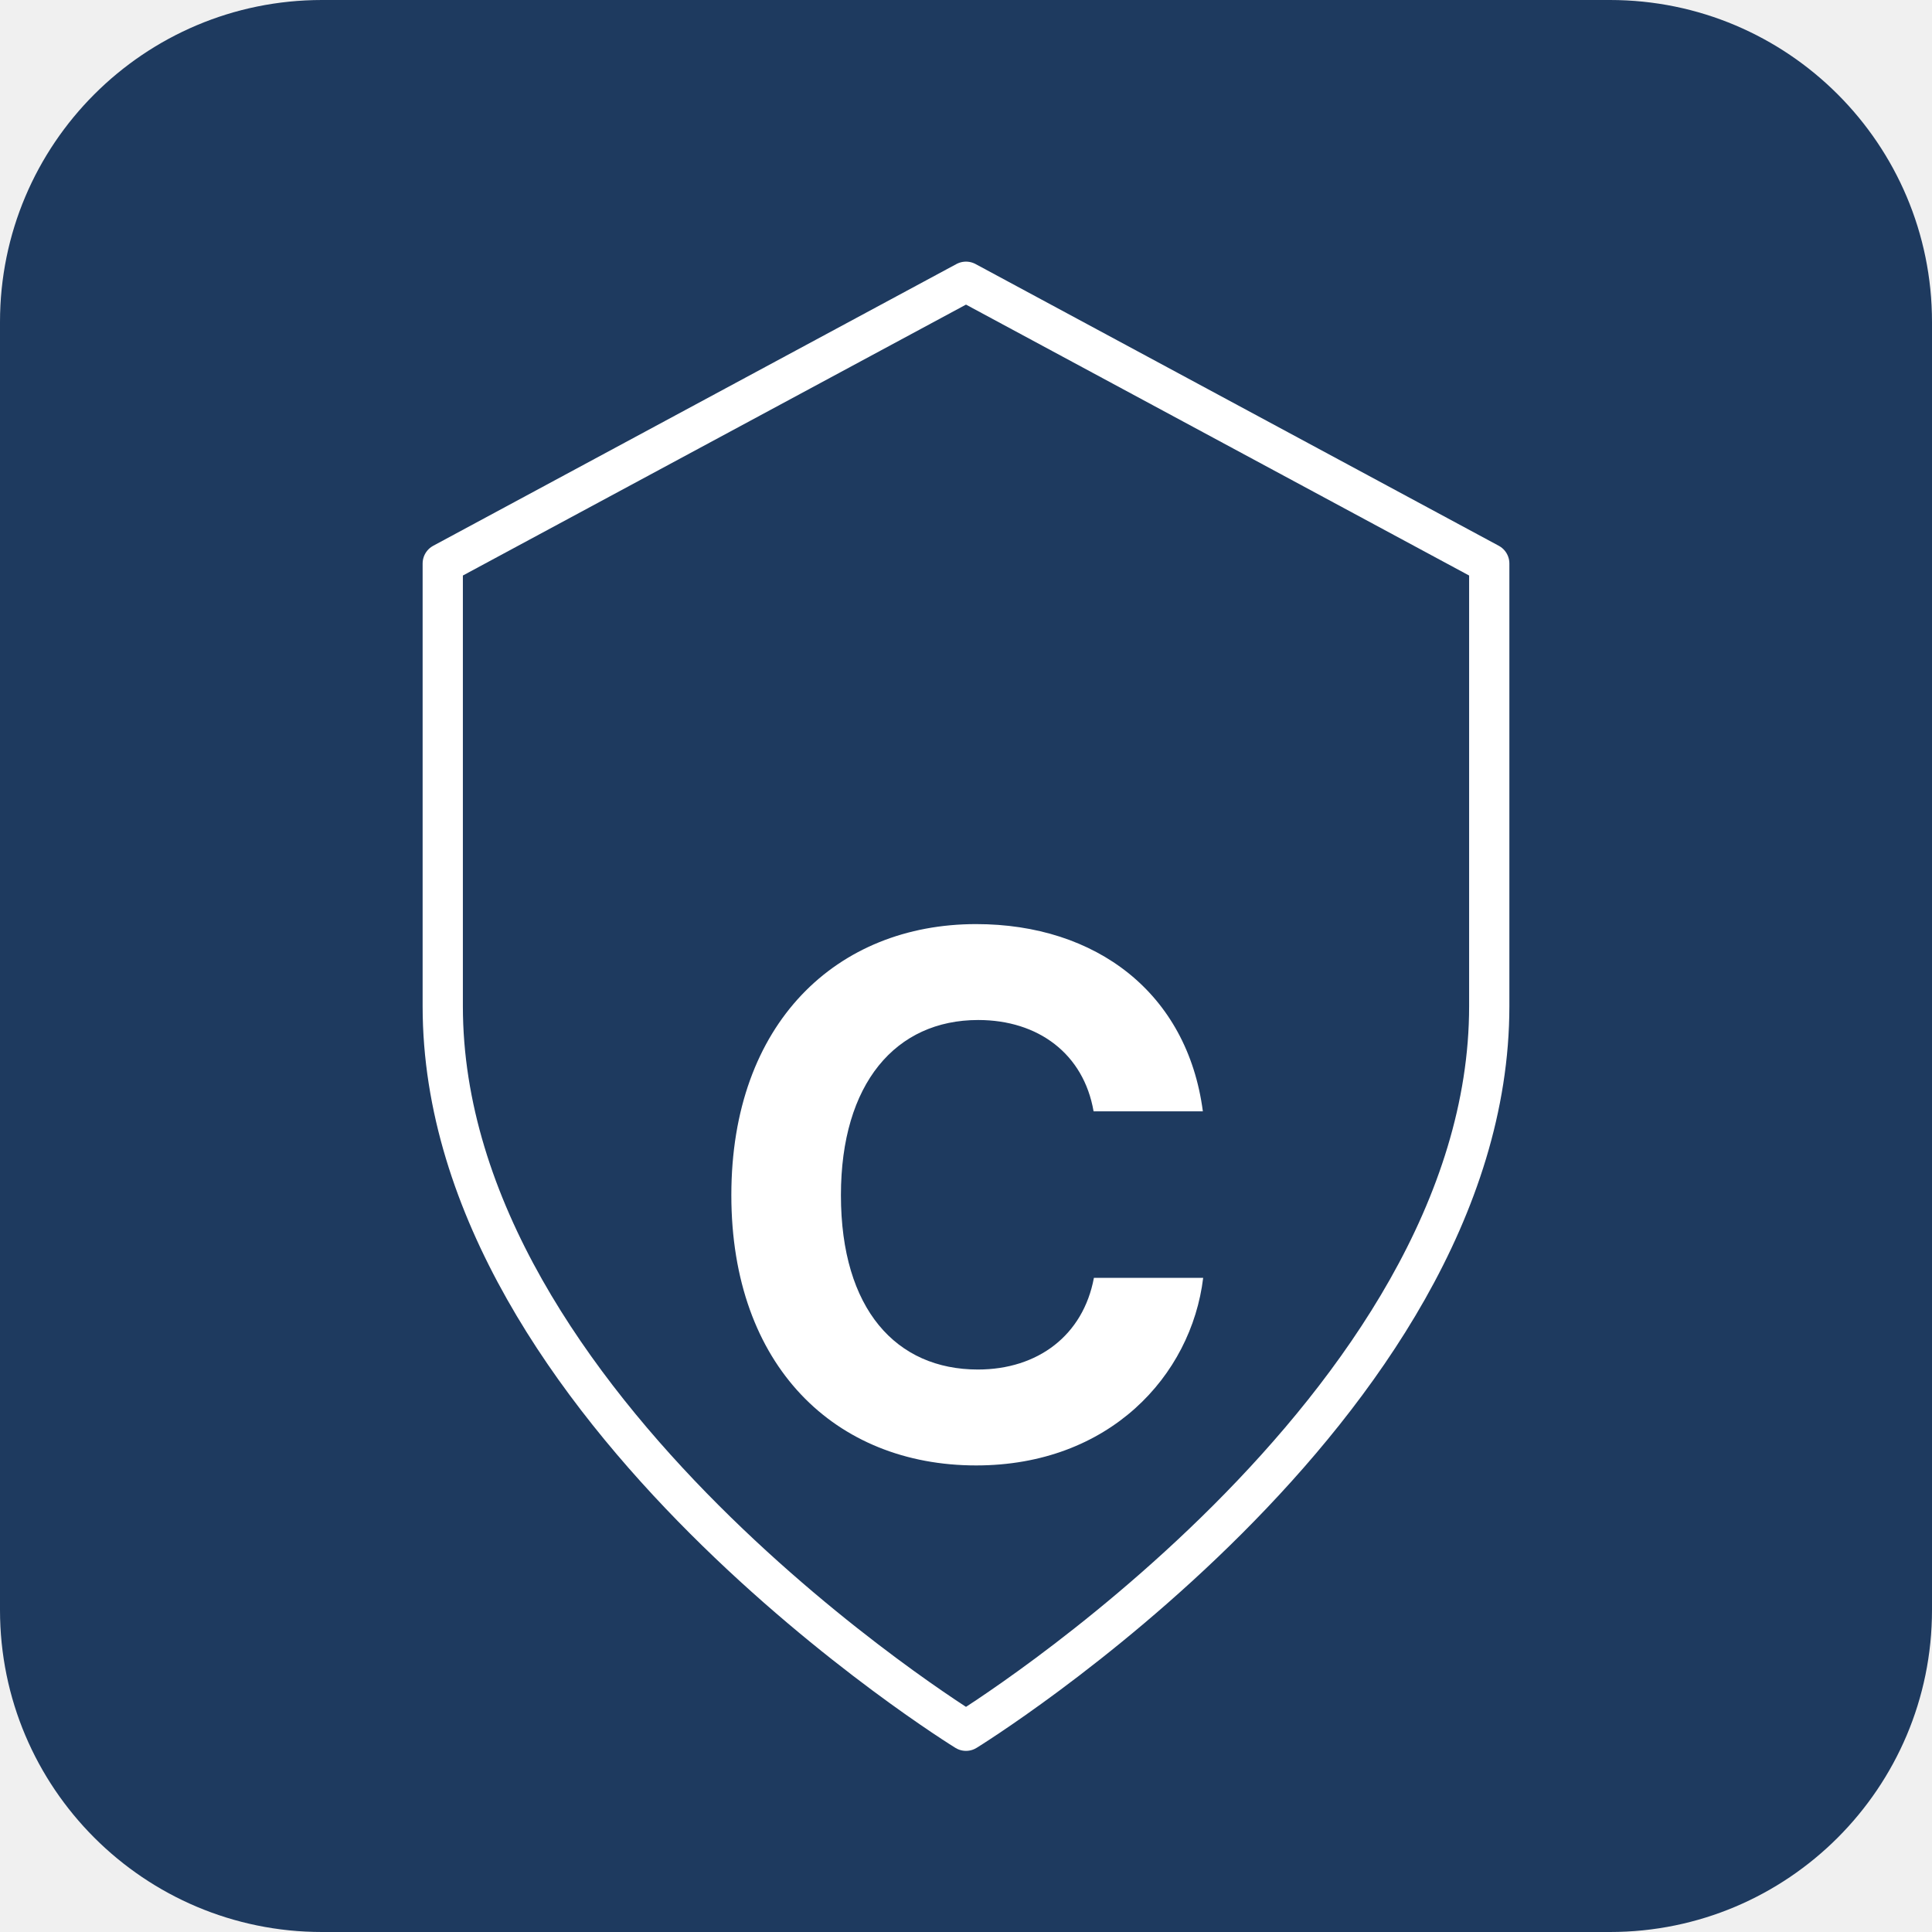
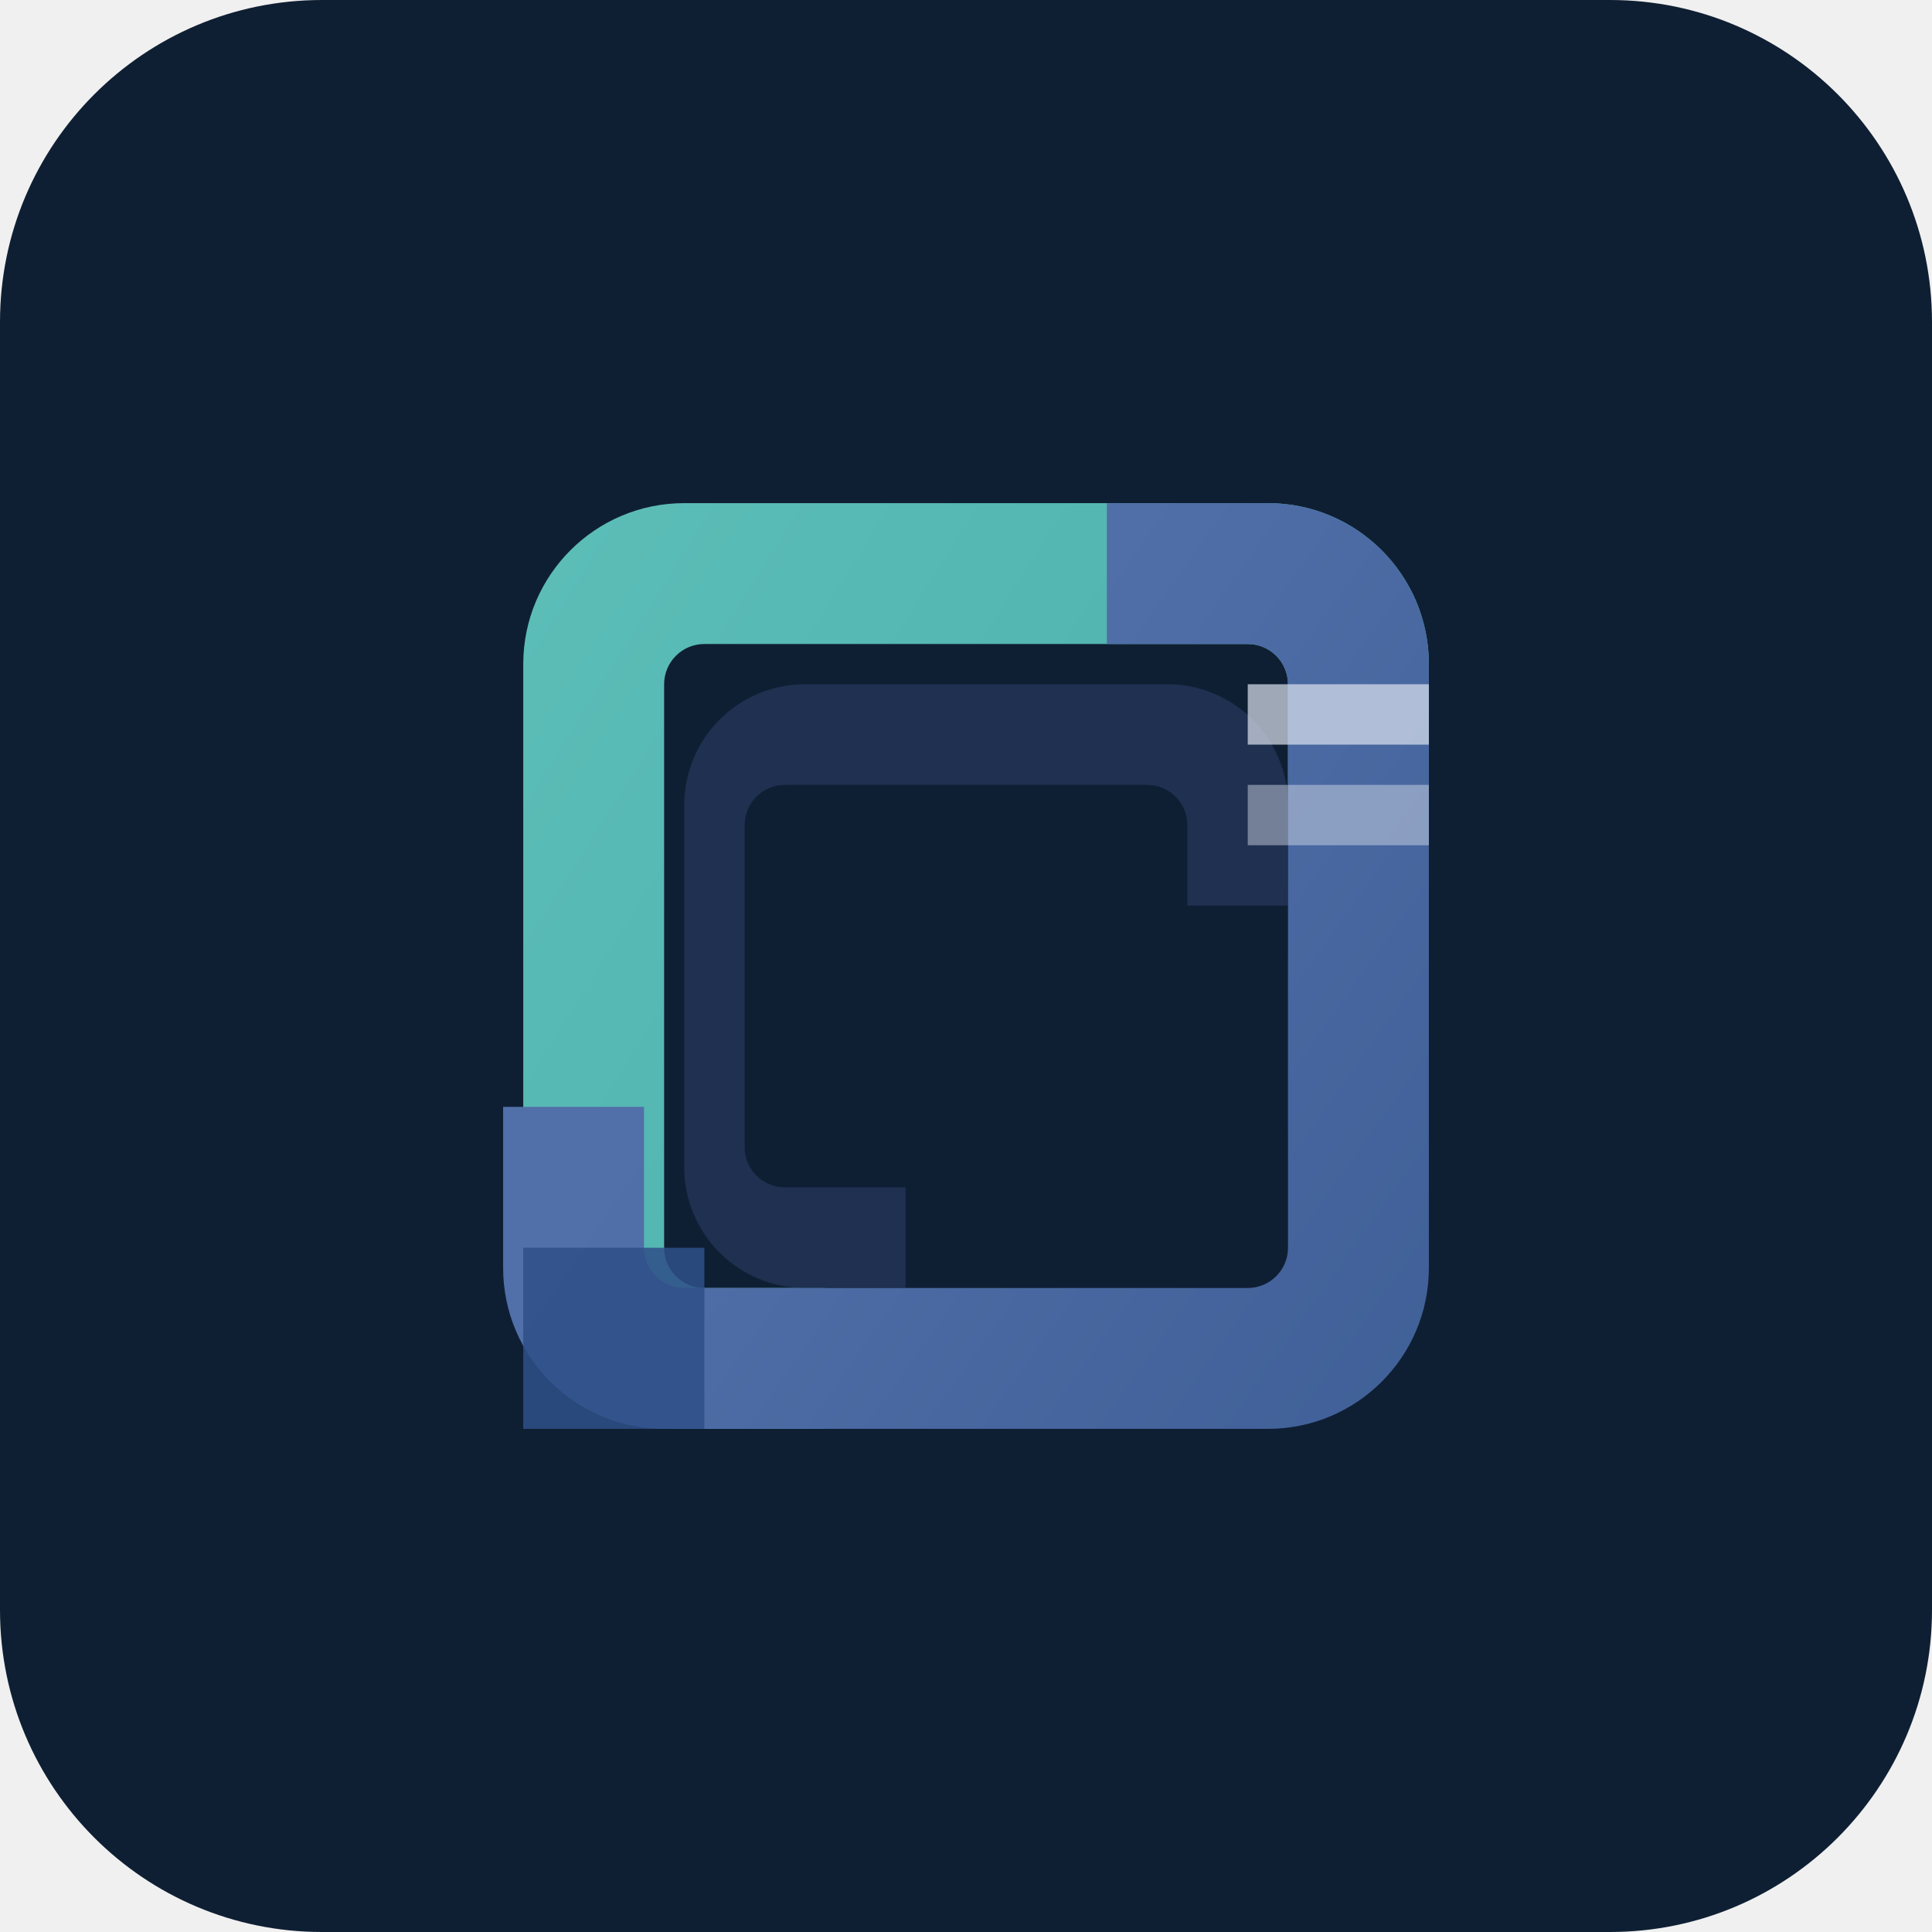
<svg xmlns="http://www.w3.org/2000/svg" viewBox="0 0 192 192">
-   <rect width="192" height="192" rx="32" fill="#1e3a5f" />
-   <path d="M 96 28 L 148 56 L 148 100 C 148 140 96 172 96 172 C 96 172 44 140 44 100 L 44 56 Z" fill="none" stroke="white" stroke-width="4" stroke-linejoin="round" />
-   <text x="96" y="118" font-family="system-ui, -apple-system, sans-serif" font-size="72" font-weight="700" fill="white" text-anchor="middle" dominant-baseline="middle">C</text>
+   <defs>
+     <linearGradient id="gTeal" x1="24" y1="21" x2="162" y2="108" gradientUnits="userSpaceOnUse">
+       <stop offset="0" stop-color="#5CBDB7" />
+       <stop offset="1" stop-color="#3FA7A3" />
+     </linearGradient>
+     <linearGradient id="gSlate" x1="33" y1="78" x2="168" y2="174" gradientUnits="userSpaceOnUse">
+       <stop offset="0" stop-color="#516FA8" />
+       <stop offset="1" stop-color="#2E4F87" />
+     </linearGradient>
+   </defs>
+   <rect width="192" height="192" rx="32" fill="#0f1f33" />
+   <g transform="translate(32,32)">
+     <path d="M36 18H94C102.837 18 110 25.163 110 34V46H96V36C96 33.791 94.209 32 92 32H38C35.791 32 34 33.791 34 36V92C34 94.209 35.791 96 38 96H50V110H36C27.163 110 20 102.837 20 94V34C20 25.163 27.163 18 36 18Z" fill="url(#gTeal)" />
+     <path d="M78 110H34C25.163 110 18 102.837 18 94V78H32V92C32 94.209 33.791 96 36 96H92C94.209 96 96 94.209 96 92V36C96 33.791 94.209 32 92 32H78V18H94C102.837 18 110 25.163 110 34V94C110 102.837 102.837 110 94 110H78Z" fill="url(#gSlate)" />
+     <path d="M44 36H84C90.627 36 96 41.373 96 48V58H86V50C86 47.791 84.209 46 82 46H46C43.791 46 42 47.791 42 50V82C42 84.209 43.791 86 46 86H58V96H48C41.373 96 36 90.627 36 84V48C36 41.373 41.373 36 48 36H44Z" fill="#2B3E6A" opacity="0.55" />
+     <rect x="92" y="36" width="18" height="6" fill="#DCE3EE" opacity="0.70" />
+     <rect x="92" y="46" width="18" height="6" fill="#DCE3EE" opacity="0.45" />
+     <rect x="20" y="92" width="18" height="18" fill="#2E4F87" opacity="0.85" />
+   </g>
</svg>
